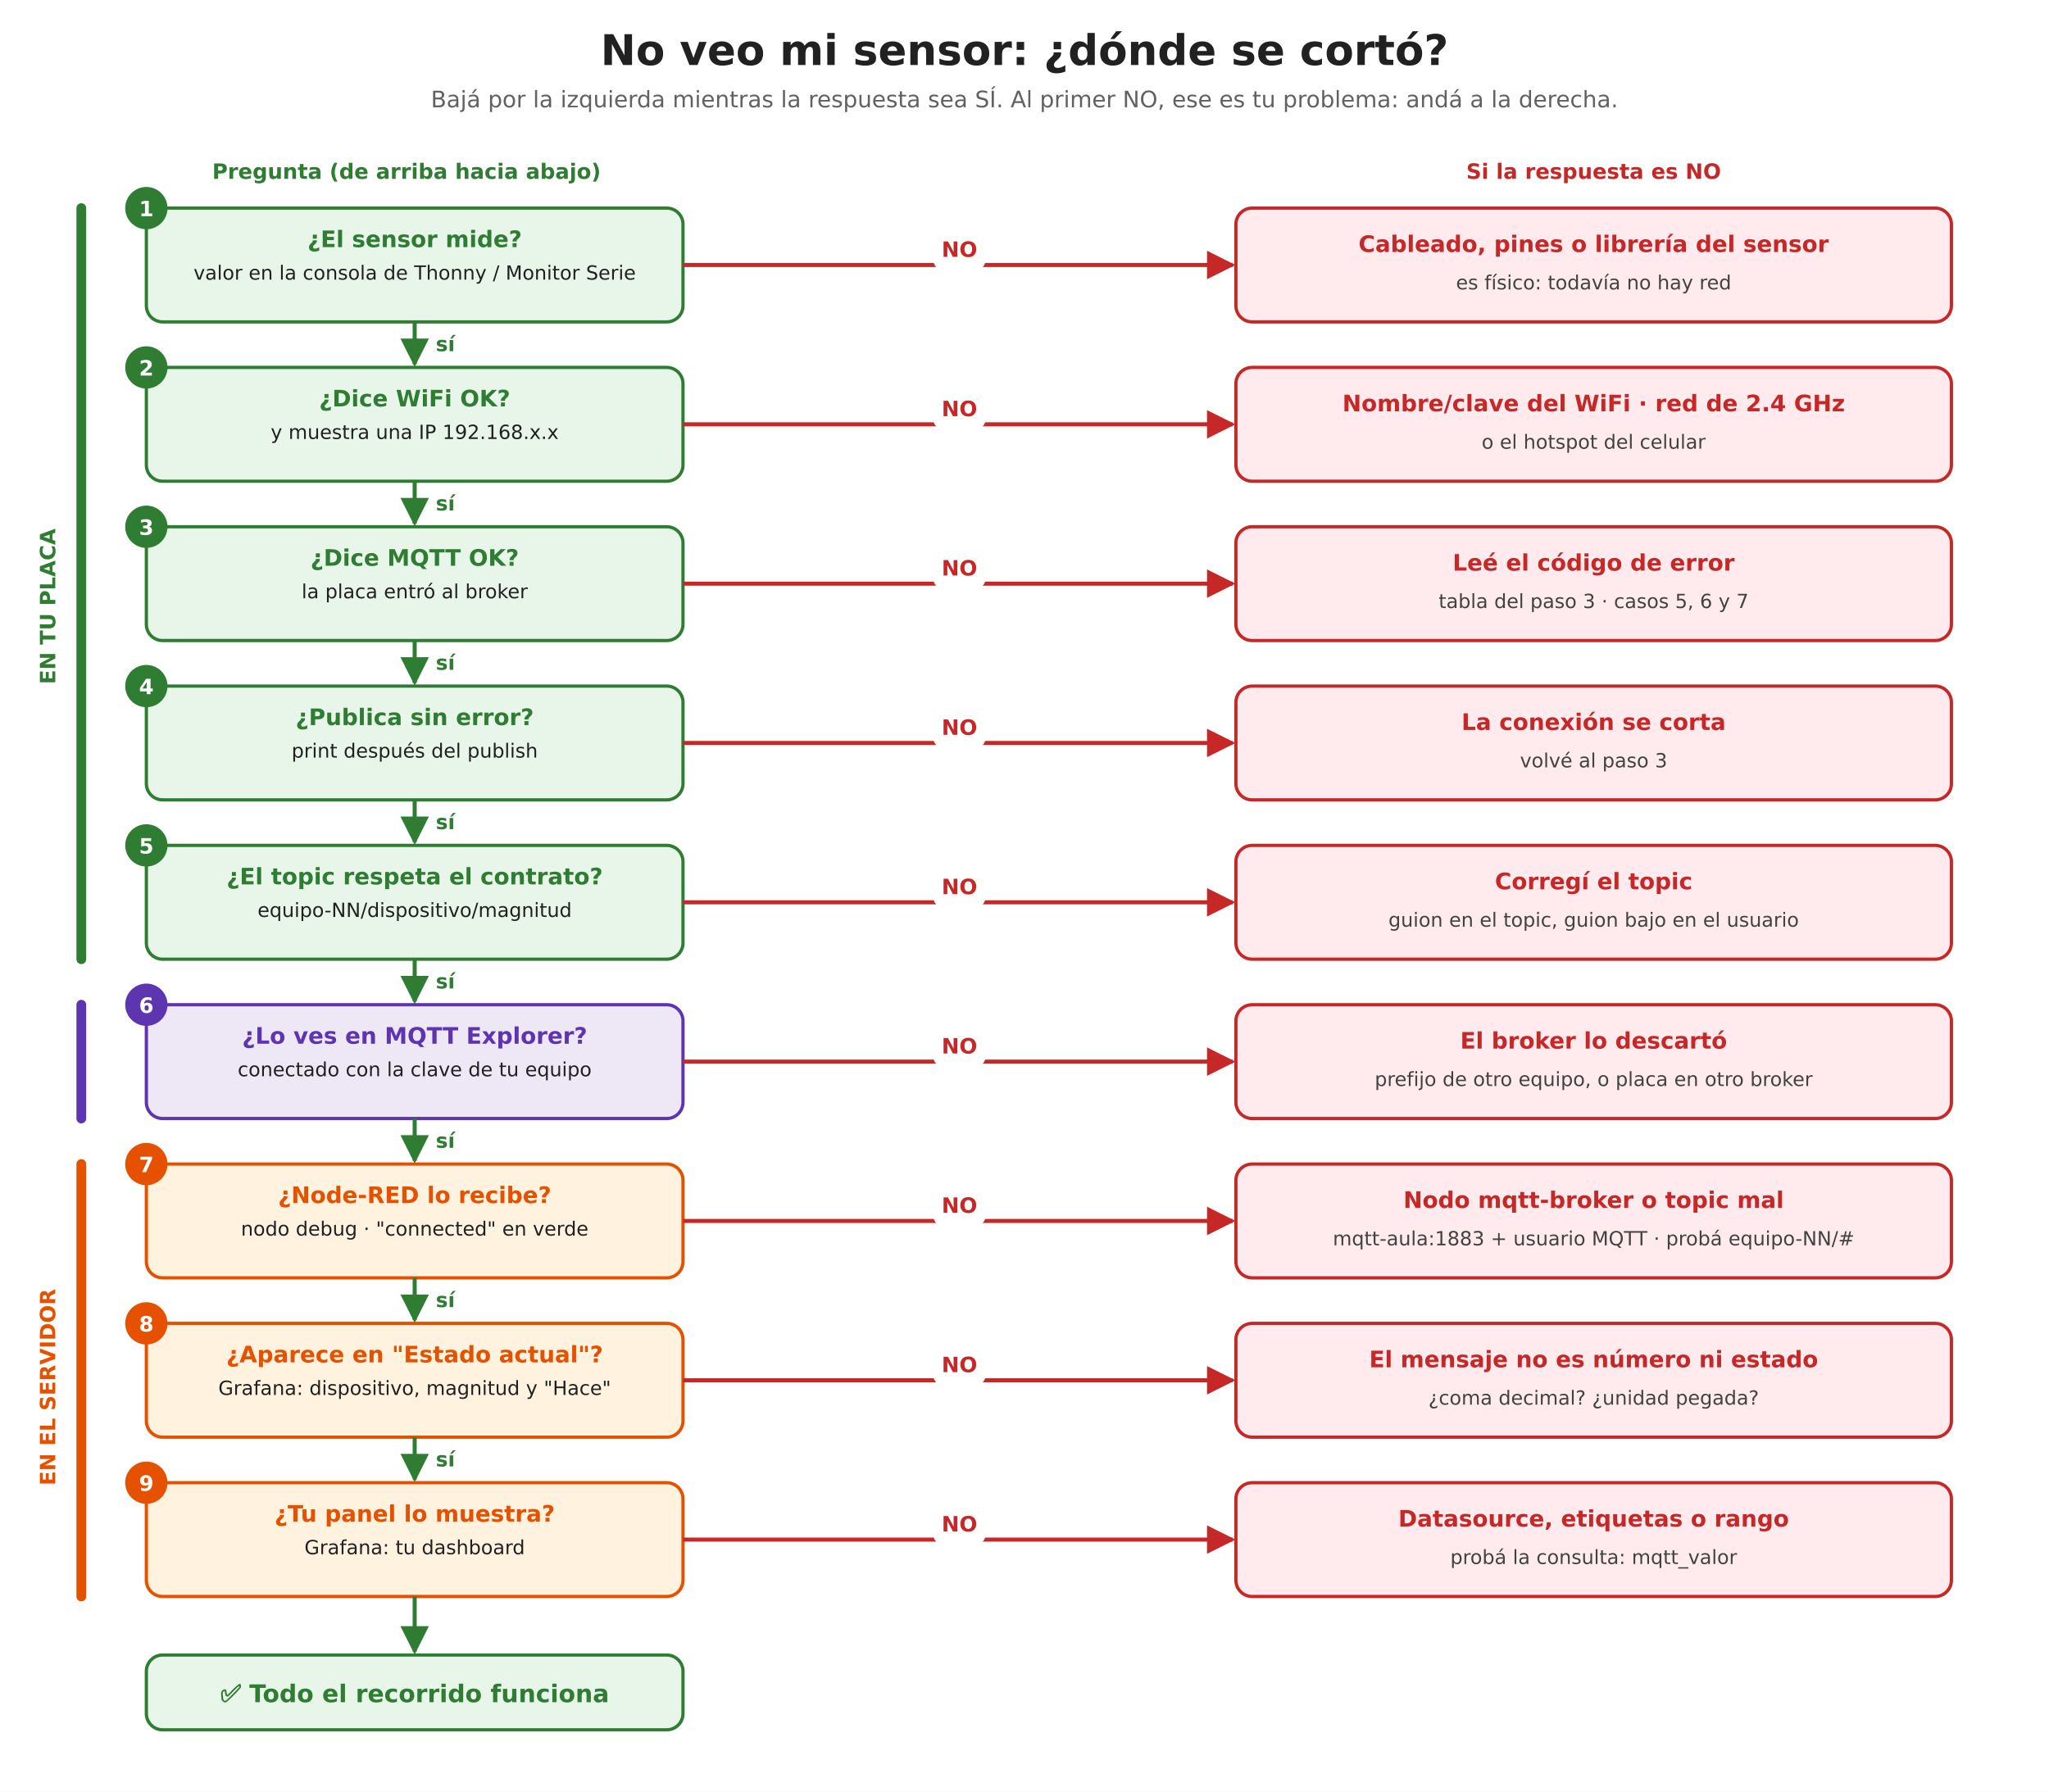
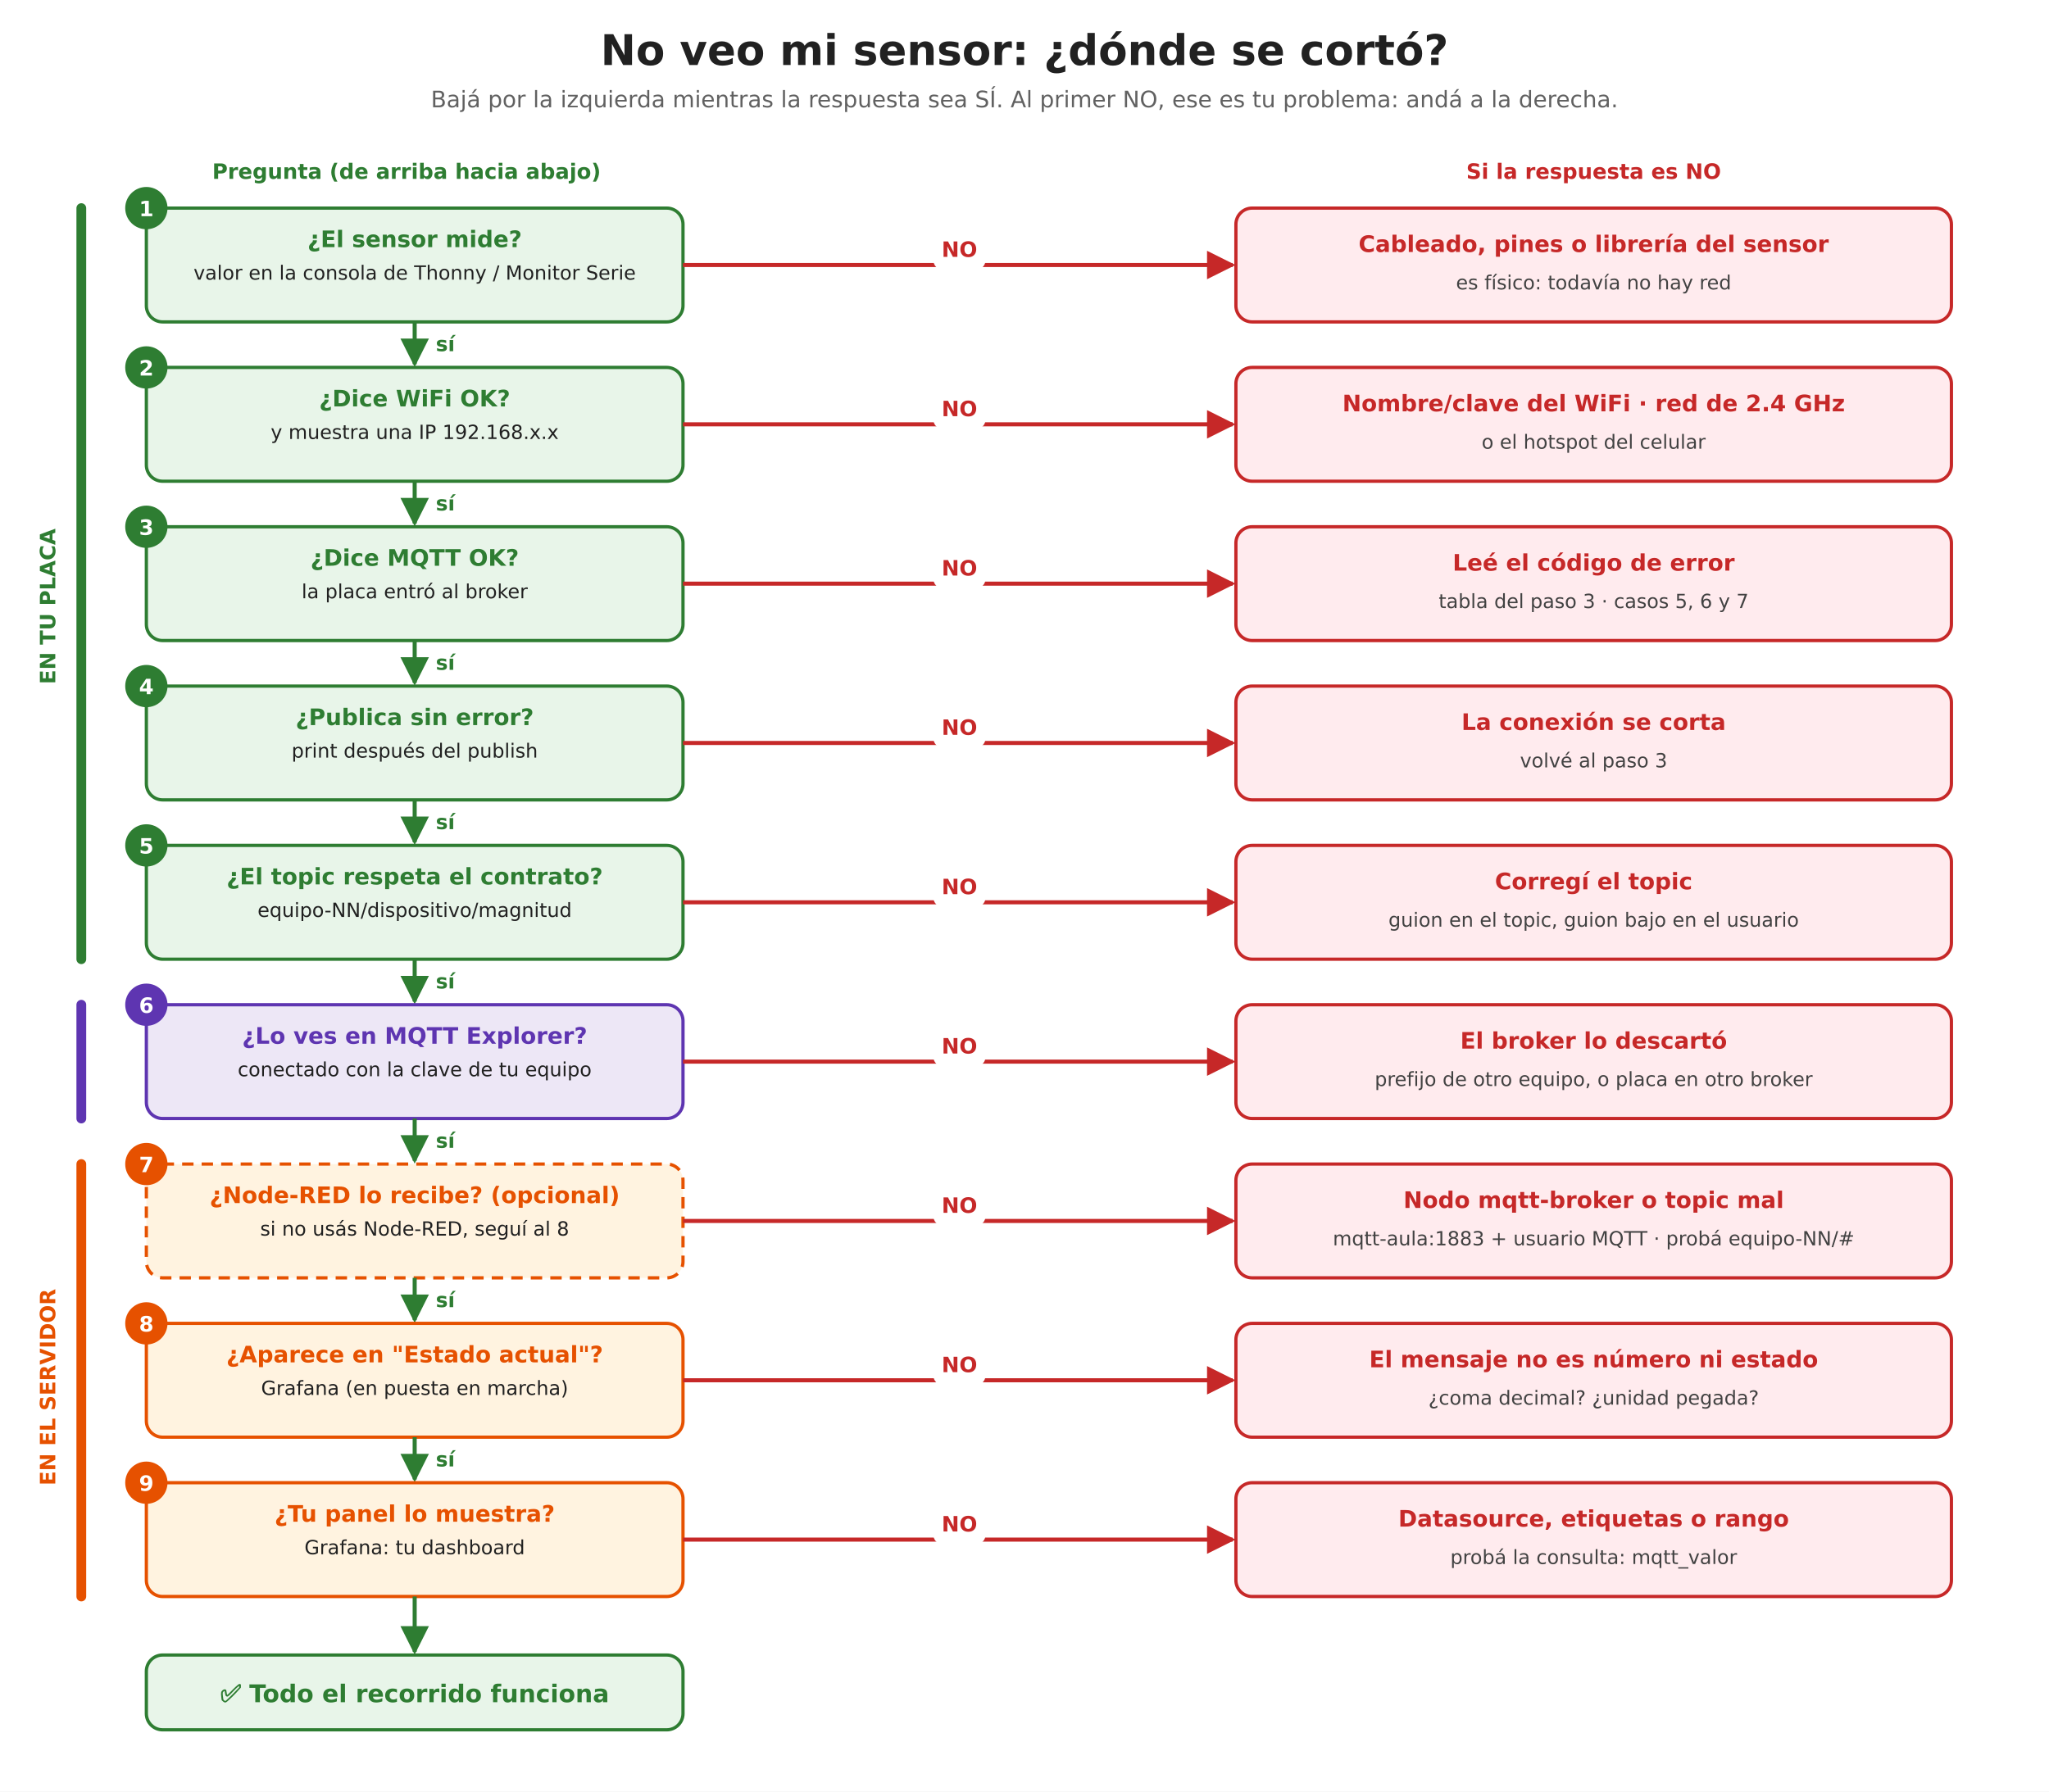
<svg xmlns="http://www.w3.org/2000/svg" viewBox="0 0 1260 1102" width="1260" height="1102" role="img" aria-label="Árbol de diagnóstico: no veo mi sensor">
  <defs>
    <marker id="punta-2e7d32" viewBox="0 0 10 10" refX="9" refY="5" markerWidth="7" markerHeight="7" orient="auto-start-reverse">
      <path d="M0,0 L10,5 L0,10 z" fill="#2e7d32" />
    </marker>
    <marker id="punta-c62828" viewBox="0 0 10 10" refX="9" refY="5" markerWidth="7" markerHeight="7" orient="auto-start-reverse">
      <path d="M0,0 L10,5 L0,10 z" fill="#c62828" />
    </marker>
  </defs>
  <rect width="100%" height="100%" fill="#ffffff" />
  <text x="630" y="40" font-family="DejaVu Sans, Verdana, Arial, sans-serif" font-size="26" font-weight="bold" font-style="normal" fill="#212121" text-anchor="middle">No veo mi sensor: ¿dónde se cortó?</text>
  <text x="630" y="66" font-family="DejaVu Sans, Verdana, Arial, sans-serif" font-size="14" font-weight="normal" font-style="normal" fill="#616161" text-anchor="middle">Bajá por la izquierda mientras la respuesta sea SÍ. Al primer NO, ese es tu problema: andá a la derecha.</text>
  <text x="250" y="110" font-family="DejaVu Sans, Verdana, Arial, sans-serif" font-size="13" font-weight="bold" font-style="normal" fill="#2e7d32" text-anchor="middle">Pregunta (de arriba hacia abajo)</text>
  <text x="980" y="110" font-family="DejaVu Sans, Verdana, Arial, sans-serif" font-size="13" font-weight="bold" font-style="normal" fill="#c62828" text-anchor="middle">Si la respuesta es NO</text>
  <rect x="90" y="128" width="330" height="70" rx="10" fill="#e8f5e9" stroke="#2e7d32" stroke-width="2" />
  <text x="255.0" y="152" font-family="DejaVu Sans, Verdana, Arial, sans-serif" font-size="14" font-weight="bold" font-style="normal" fill="#2e7d32" text-anchor="middle">¿El sensor mide?</text>
  <text x="255.0" y="172" font-family="DejaVu Sans, Verdana, Arial, sans-serif" font-size="12" font-weight="normal" font-style="normal" fill="#212121" text-anchor="middle">valor en la consola de Thonny / Monitor Serie</text>
  <circle cx="90" cy="128" r="13" fill="#2e7d32" />
-   <text x="90" y="133" font-family="DejaVu Sans, Verdana, Arial, sans-serif" font-size="13" font-weight="bold" font-style="normal" fill="#ffffff" text-anchor="middle">1</text>
+   <text data-num="1" x="90" y="133" font-family="DejaVu Sans, Verdana, Arial, sans-serif" font-size="13" font-weight="bold" fill="#ffffff" text-anchor="middle">1</text>
  <rect x="760" y="128" width="440" height="70" rx="10" fill="#ffebee" stroke="#c62828" stroke-width="2" />
  <text x="980" y="155" font-family="DejaVu Sans, Verdana, Arial, sans-serif" font-size="14" font-weight="bold" font-style="normal" fill="#c62828" text-anchor="middle">Cableado, pines o librería del sensor</text>
  <text x="980" y="178" font-family="DejaVu Sans, Verdana, Arial, sans-serif" font-size="12" font-weight="normal" font-style="normal" fill="#424242" text-anchor="middle">es físico: todavía no hay red</text>
  <line x1="420" y1="163" x2="758" y2="163" stroke="#c62828" stroke-width="2.5" marker-end="url(#punta-c62828)" />
-   <rect x="573.94" y="141" width="32.12" height="25" rx="6" fill="#ffffff" />
+   <rect data-fondo="1" x="573.94" y="141" width="32.12" height="25" rx="6" fill="#ffffff" />
  <text x="590" y="158" font-family="DejaVu Sans, Verdana, Arial, sans-serif" font-size="13" font-weight="bold" font-style="normal" fill="#c62828" text-anchor="middle">NO</text>
  <line x1="255" y1="198" x2="255" y2="224" stroke="#2e7d32" stroke-width="2.5" marker-end="url(#punta-2e7d32)" />
  <text x="268" y="216" font-family="DejaVu Sans, Verdana, Arial, sans-serif" font-size="12.5" font-weight="bold" font-style="normal" fill="#2e7d32" text-anchor="start">sí</text>
  <rect x="90" y="226" width="330" height="70" rx="10" fill="#e8f5e9" stroke="#2e7d32" stroke-width="2" />
  <text x="255.0" y="250" font-family="DejaVu Sans, Verdana, Arial, sans-serif" font-size="14" font-weight="bold" font-style="normal" fill="#2e7d32" text-anchor="middle">¿Dice WiFi OK?</text>
  <text x="255.0" y="270" font-family="DejaVu Sans, Verdana, Arial, sans-serif" font-size="12" font-weight="normal" font-style="normal" fill="#212121" text-anchor="middle">y muestra una IP 192.168.x.x</text>
  <circle cx="90" cy="226" r="13" fill="#2e7d32" />
-   <text x="90" y="231" font-family="DejaVu Sans, Verdana, Arial, sans-serif" font-size="13" font-weight="bold" font-style="normal" fill="#ffffff" text-anchor="middle">2</text>
+   <text data-num="1" x="90" y="231" font-family="DejaVu Sans, Verdana, Arial, sans-serif" font-size="13" font-weight="bold" fill="#ffffff" text-anchor="middle">2</text>
  <rect x="760" y="226" width="440" height="70" rx="10" fill="#ffebee" stroke="#c62828" stroke-width="2" />
  <text x="980" y="253" font-family="DejaVu Sans, Verdana, Arial, sans-serif" font-size="14" font-weight="bold" font-style="normal" fill="#c62828" text-anchor="middle">Nombre/clave del WiFi · red de 2.4 GHz</text>
  <text x="980" y="276" font-family="DejaVu Sans, Verdana, Arial, sans-serif" font-size="12" font-weight="normal" font-style="normal" fill="#424242" text-anchor="middle">o el hotspot del celular</text>
  <line x1="420" y1="261" x2="758" y2="261" stroke="#c62828" stroke-width="2.5" marker-end="url(#punta-c62828)" />
-   <rect x="573.94" y="239" width="32.12" height="25" rx="6" fill="#ffffff" />
+   <rect data-fondo="1" x="573.94" y="239" width="32.12" height="25" rx="6" fill="#ffffff" />
  <text x="590" y="256" font-family="DejaVu Sans, Verdana, Arial, sans-serif" font-size="13" font-weight="bold" font-style="normal" fill="#c62828" text-anchor="middle">NO</text>
  <line x1="255" y1="296" x2="255" y2="322" stroke="#2e7d32" stroke-width="2.5" marker-end="url(#punta-2e7d32)" />
  <text x="268" y="314" font-family="DejaVu Sans, Verdana, Arial, sans-serif" font-size="12.5" font-weight="bold" font-style="normal" fill="#2e7d32" text-anchor="start">sí</text>
  <rect x="90" y="324" width="330" height="70" rx="10" fill="#e8f5e9" stroke="#2e7d32" stroke-width="2" />
  <text x="255.0" y="348" font-family="DejaVu Sans, Verdana, Arial, sans-serif" font-size="14" font-weight="bold" font-style="normal" fill="#2e7d32" text-anchor="middle">¿Dice MQTT OK?</text>
  <text x="255.0" y="368" font-family="DejaVu Sans, Verdana, Arial, sans-serif" font-size="12" font-weight="normal" font-style="normal" fill="#212121" text-anchor="middle">la placa entró al broker</text>
  <circle cx="90" cy="324" r="13" fill="#2e7d32" />
-   <text x="90" y="329" font-family="DejaVu Sans, Verdana, Arial, sans-serif" font-size="13" font-weight="bold" font-style="normal" fill="#ffffff" text-anchor="middle">3</text>
+   <text data-num="1" x="90" y="329" font-family="DejaVu Sans, Verdana, Arial, sans-serif" font-size="13" font-weight="bold" fill="#ffffff" text-anchor="middle">3</text>
  <rect x="760" y="324" width="440" height="70" rx="10" fill="#ffebee" stroke="#c62828" stroke-width="2" />
  <text x="980" y="351" font-family="DejaVu Sans, Verdana, Arial, sans-serif" font-size="14" font-weight="bold" font-style="normal" fill="#c62828" text-anchor="middle">Leé el código de error</text>
  <text x="980" y="374" font-family="DejaVu Sans, Verdana, Arial, sans-serif" font-size="12" font-weight="normal" font-style="normal" fill="#424242" text-anchor="middle">tabla del paso 3 · casos 5, 6 y 7</text>
  <line x1="420" y1="359" x2="758" y2="359" stroke="#c62828" stroke-width="2.5" marker-end="url(#punta-c62828)" />
-   <rect x="573.94" y="337" width="32.12" height="25" rx="6" fill="#ffffff" />
+   <rect data-fondo="1" x="573.94" y="337" width="32.12" height="25" rx="6" fill="#ffffff" />
  <text x="590" y="354" font-family="DejaVu Sans, Verdana, Arial, sans-serif" font-size="13" font-weight="bold" font-style="normal" fill="#c62828" text-anchor="middle">NO</text>
  <line x1="255" y1="394" x2="255" y2="420" stroke="#2e7d32" stroke-width="2.5" marker-end="url(#punta-2e7d32)" />
  <text x="268" y="412" font-family="DejaVu Sans, Verdana, Arial, sans-serif" font-size="12.5" font-weight="bold" font-style="normal" fill="#2e7d32" text-anchor="start">sí</text>
  <rect x="90" y="422" width="330" height="70" rx="10" fill="#e8f5e9" stroke="#2e7d32" stroke-width="2" />
  <text x="255.0" y="446" font-family="DejaVu Sans, Verdana, Arial, sans-serif" font-size="14" font-weight="bold" font-style="normal" fill="#2e7d32" text-anchor="middle">¿Publica sin error?</text>
  <text x="255.0" y="466" font-family="DejaVu Sans, Verdana, Arial, sans-serif" font-size="12" font-weight="normal" font-style="normal" fill="#212121" text-anchor="middle">print después del publish</text>
  <circle cx="90" cy="422" r="13" fill="#2e7d32" />
-   <text x="90" y="427" font-family="DejaVu Sans, Verdana, Arial, sans-serif" font-size="13" font-weight="bold" font-style="normal" fill="#ffffff" text-anchor="middle">4</text>
+   <text data-num="1" x="90" y="427" font-family="DejaVu Sans, Verdana, Arial, sans-serif" font-size="13" font-weight="bold" fill="#ffffff" text-anchor="middle">4</text>
  <rect x="760" y="422" width="440" height="70" rx="10" fill="#ffebee" stroke="#c62828" stroke-width="2" />
  <text x="980" y="449" font-family="DejaVu Sans, Verdana, Arial, sans-serif" font-size="14" font-weight="bold" font-style="normal" fill="#c62828" text-anchor="middle">La conexión se corta</text>
  <text x="980" y="472" font-family="DejaVu Sans, Verdana, Arial, sans-serif" font-size="12" font-weight="normal" font-style="normal" fill="#424242" text-anchor="middle">volvé al paso 3</text>
  <line x1="420" y1="457" x2="758" y2="457" stroke="#c62828" stroke-width="2.5" marker-end="url(#punta-c62828)" />
-   <rect x="573.94" y="435" width="32.12" height="25" rx="6" fill="#ffffff" />
+   <rect data-fondo="1" x="573.94" y="435" width="32.12" height="25" rx="6" fill="#ffffff" />
  <text x="590" y="452" font-family="DejaVu Sans, Verdana, Arial, sans-serif" font-size="13" font-weight="bold" font-style="normal" fill="#c62828" text-anchor="middle">NO</text>
  <line x1="255" y1="492" x2="255" y2="518" stroke="#2e7d32" stroke-width="2.5" marker-end="url(#punta-2e7d32)" />
  <text x="268" y="510" font-family="DejaVu Sans, Verdana, Arial, sans-serif" font-size="12.5" font-weight="bold" font-style="normal" fill="#2e7d32" text-anchor="start">sí</text>
  <rect x="90" y="520" width="330" height="70" rx="10" fill="#e8f5e9" stroke="#2e7d32" stroke-width="2" />
  <text x="255.0" y="544" font-family="DejaVu Sans, Verdana, Arial, sans-serif" font-size="14" font-weight="bold" font-style="normal" fill="#2e7d32" text-anchor="middle">¿El topic respeta el contrato?</text>
  <text x="255.0" y="564" font-family="DejaVu Sans, Verdana, Arial, sans-serif" font-size="12" font-weight="normal" font-style="normal" fill="#212121" text-anchor="middle">equipo-NN/dispositivo/magnitud</text>
  <circle cx="90" cy="520" r="13" fill="#2e7d32" />
-   <text x="90" y="525" font-family="DejaVu Sans, Verdana, Arial, sans-serif" font-size="13" font-weight="bold" font-style="normal" fill="#ffffff" text-anchor="middle">5</text>
+   <text data-num="1" x="90" y="525" font-family="DejaVu Sans, Verdana, Arial, sans-serif" font-size="13" font-weight="bold" fill="#ffffff" text-anchor="middle">5</text>
  <rect x="760" y="520" width="440" height="70" rx="10" fill="#ffebee" stroke="#c62828" stroke-width="2" />
  <text x="980" y="547" font-family="DejaVu Sans, Verdana, Arial, sans-serif" font-size="14" font-weight="bold" font-style="normal" fill="#c62828" text-anchor="middle">Corregí el topic</text>
  <text x="980" y="570" font-family="DejaVu Sans, Verdana, Arial, sans-serif" font-size="12" font-weight="normal" font-style="normal" fill="#424242" text-anchor="middle">guion en el topic, guion bajo en el usuario</text>
  <line x1="420" y1="555" x2="758" y2="555" stroke="#c62828" stroke-width="2.5" marker-end="url(#punta-c62828)" />
-   <rect x="573.94" y="533" width="32.12" height="25" rx="6" fill="#ffffff" />
+   <rect data-fondo="1" x="573.94" y="533" width="32.12" height="25" rx="6" fill="#ffffff" />
  <text x="590" y="550" font-family="DejaVu Sans, Verdana, Arial, sans-serif" font-size="13" font-weight="bold" font-style="normal" fill="#c62828" text-anchor="middle">NO</text>
  <line x1="255" y1="590" x2="255" y2="616" stroke="#2e7d32" stroke-width="2.5" marker-end="url(#punta-2e7d32)" />
  <text x="268" y="608" font-family="DejaVu Sans, Verdana, Arial, sans-serif" font-size="12.5" font-weight="bold" font-style="normal" fill="#2e7d32" text-anchor="start">sí</text>
  <rect x="90" y="618" width="330" height="70" rx="10" fill="#ede7f6" stroke="#5e35b1" stroke-width="2" />
  <text x="255.0" y="642" font-family="DejaVu Sans, Verdana, Arial, sans-serif" font-size="14" font-weight="bold" font-style="normal" fill="#5e35b1" text-anchor="middle">¿Lo ves en MQTT Explorer?</text>
  <text x="255.0" y="662" font-family="DejaVu Sans, Verdana, Arial, sans-serif" font-size="12" font-weight="normal" font-style="normal" fill="#212121" text-anchor="middle">conectado con la clave de tu equipo</text>
  <circle cx="90" cy="618" r="13" fill="#5e35b1" />
-   <text x="90" y="623" font-family="DejaVu Sans, Verdana, Arial, sans-serif" font-size="13" font-weight="bold" font-style="normal" fill="#ffffff" text-anchor="middle">6</text>
+   <text data-num="1" x="90" y="623" font-family="DejaVu Sans, Verdana, Arial, sans-serif" font-size="13" font-weight="bold" fill="#ffffff" text-anchor="middle">6</text>
  <rect x="760" y="618" width="440" height="70" rx="10" fill="#ffebee" stroke="#c62828" stroke-width="2" />
  <text x="980" y="645" font-family="DejaVu Sans, Verdana, Arial, sans-serif" font-size="14" font-weight="bold" font-style="normal" fill="#c62828" text-anchor="middle">El broker lo descartó</text>
  <text x="980" y="668" font-family="DejaVu Sans, Verdana, Arial, sans-serif" font-size="12" font-weight="normal" font-style="normal" fill="#424242" text-anchor="middle">prefijo de otro equipo, o placa en otro broker</text>
  <line x1="420" y1="653" x2="758" y2="653" stroke="#c62828" stroke-width="2.5" marker-end="url(#punta-c62828)" />
-   <rect x="573.94" y="631" width="32.12" height="25" rx="6" fill="#ffffff" />
+   <rect data-fondo="1" x="573.94" y="631" width="32.12" height="25" rx="6" fill="#ffffff" />
  <text x="590" y="648" font-family="DejaVu Sans, Verdana, Arial, sans-serif" font-size="13" font-weight="bold" font-style="normal" fill="#c62828" text-anchor="middle">NO</text>
  <line x1="255" y1="688" x2="255" y2="714" stroke="#2e7d32" stroke-width="2.5" marker-end="url(#punta-2e7d32)" />
  <text x="268" y="706" font-family="DejaVu Sans, Verdana, Arial, sans-serif" font-size="12.5" font-weight="bold" font-style="normal" fill="#2e7d32" text-anchor="start">sí</text>
-   <rect x="90" y="716" width="330" height="70" rx="10" fill="#fff3e0" stroke="#e65100" stroke-width="2" />
-   <text x="255.0" y="740" font-family="DejaVu Sans, Verdana, Arial, sans-serif" font-size="14" font-weight="bold" font-style="normal" fill="#e65100" text-anchor="middle">¿Node-RED lo recibe?</text>
-   <text x="255.0" y="760" font-family="DejaVu Sans, Verdana, Arial, sans-serif" font-size="12" font-weight="normal" font-style="normal" fill="#212121" text-anchor="middle">nodo debug · "connected" en verde</text>
+   <rect x="90" y="716" width="330" height="70" rx="10" fill="#fff3e0" stroke="#e65100" stroke-width="2" stroke-dasharray="7 5" />
+   <text x="255.0" y="740" font-family="DejaVu Sans, Verdana, Arial, sans-serif" font-size="14" font-weight="bold" font-style="normal" fill="#e65100" text-anchor="middle">¿Node-RED lo recibe? (opcional)</text>
+   <text x="255.0" y="760" font-family="DejaVu Sans, Verdana, Arial, sans-serif" font-size="12" font-weight="normal" font-style="normal" fill="#212121" text-anchor="middle">si no usás Node-RED, seguí al 8</text>
  <circle cx="90" cy="716" r="13" fill="#e65100" />
-   <text x="90" y="721" font-family="DejaVu Sans, Verdana, Arial, sans-serif" font-size="13" font-weight="bold" font-style="normal" fill="#ffffff" text-anchor="middle">7</text>
+   <text data-num="1" x="90" y="721" font-family="DejaVu Sans, Verdana, Arial, sans-serif" font-size="13" font-weight="bold" fill="#ffffff" text-anchor="middle">7</text>
  <rect x="760" y="716" width="440" height="70" rx="10" fill="#ffebee" stroke="#c62828" stroke-width="2" />
  <text x="980" y="743" font-family="DejaVu Sans, Verdana, Arial, sans-serif" font-size="14" font-weight="bold" font-style="normal" fill="#c62828" text-anchor="middle">Nodo mqtt-broker o topic mal</text>
  <text x="980" y="766" font-family="DejaVu Sans, Verdana, Arial, sans-serif" font-size="12" font-weight="normal" font-style="normal" fill="#424242" text-anchor="middle">mqtt-aula:1883 + usuario MQTT · probá equipo-NN/#</text>
  <line x1="420" y1="751" x2="758" y2="751" stroke="#c62828" stroke-width="2.5" marker-end="url(#punta-c62828)" />
-   <rect x="573.94" y="729" width="32.12" height="25" rx="6" fill="#ffffff" />
+   <rect data-fondo="1" x="573.94" y="729" width="32.12" height="25" rx="6" fill="#ffffff" />
  <text x="590" y="746" font-family="DejaVu Sans, Verdana, Arial, sans-serif" font-size="13" font-weight="bold" font-style="normal" fill="#c62828" text-anchor="middle">NO</text>
  <line x1="255" y1="786" x2="255" y2="812" stroke="#2e7d32" stroke-width="2.5" marker-end="url(#punta-2e7d32)" />
  <text x="268" y="804" font-family="DejaVu Sans, Verdana, Arial, sans-serif" font-size="12.5" font-weight="bold" font-style="normal" fill="#2e7d32" text-anchor="start">sí</text>
  <rect x="90" y="814" width="330" height="70" rx="10" fill="#fff3e0" stroke="#e65100" stroke-width="2" />
  <text x="255.0" y="838" font-family="DejaVu Sans, Verdana, Arial, sans-serif" font-size="14" font-weight="bold" font-style="normal" fill="#e65100" text-anchor="middle">¿Aparece en "Estado actual"?</text>
-   <text x="255.0" y="858" font-family="DejaVu Sans, Verdana, Arial, sans-serif" font-size="12" font-weight="normal" font-style="normal" fill="#212121" text-anchor="middle">Grafana: dispositivo, magnitud y "Hace"</text>
+   <text x="255.0" y="858" font-family="DejaVu Sans, Verdana, Arial, sans-serif" font-size="12" font-weight="normal" font-style="normal" fill="#212121" text-anchor="middle">Grafana (en puesta en marcha)</text>
  <circle cx="90" cy="814" r="13" fill="#e65100" />
-   <text x="90" y="819" font-family="DejaVu Sans, Verdana, Arial, sans-serif" font-size="13" font-weight="bold" font-style="normal" fill="#ffffff" text-anchor="middle">8</text>
+   <text data-num="1" x="90" y="819" font-family="DejaVu Sans, Verdana, Arial, sans-serif" font-size="13" font-weight="bold" fill="#ffffff" text-anchor="middle">8</text>
  <rect x="760" y="814" width="440" height="70" rx="10" fill="#ffebee" stroke="#c62828" stroke-width="2" />
  <text x="980" y="841" font-family="DejaVu Sans, Verdana, Arial, sans-serif" font-size="14" font-weight="bold" font-style="normal" fill="#c62828" text-anchor="middle">El mensaje no es número ni estado</text>
  <text x="980" y="864" font-family="DejaVu Sans, Verdana, Arial, sans-serif" font-size="12" font-weight="normal" font-style="normal" fill="#424242" text-anchor="middle">¿coma decimal? ¿unidad pegada?</text>
  <line x1="420" y1="849" x2="758" y2="849" stroke="#c62828" stroke-width="2.5" marker-end="url(#punta-c62828)" />
-   <rect x="573.94" y="827" width="32.12" height="25" rx="6" fill="#ffffff" />
+   <rect data-fondo="1" x="573.94" y="827" width="32.12" height="25" rx="6" fill="#ffffff" />
  <text x="590" y="844" font-family="DejaVu Sans, Verdana, Arial, sans-serif" font-size="13" font-weight="bold" font-style="normal" fill="#c62828" text-anchor="middle">NO</text>
  <line x1="255" y1="884" x2="255" y2="910" stroke="#2e7d32" stroke-width="2.5" marker-end="url(#punta-2e7d32)" />
  <text x="268" y="902" font-family="DejaVu Sans, Verdana, Arial, sans-serif" font-size="12.5" font-weight="bold" font-style="normal" fill="#2e7d32" text-anchor="start">sí</text>
  <rect x="90" y="912" width="330" height="70" rx="10" fill="#fff3e0" stroke="#e65100" stroke-width="2" />
  <text x="255.0" y="936" font-family="DejaVu Sans, Verdana, Arial, sans-serif" font-size="14" font-weight="bold" font-style="normal" fill="#e65100" text-anchor="middle">¿Tu panel lo muestra?</text>
  <text x="255.0" y="956" font-family="DejaVu Sans, Verdana, Arial, sans-serif" font-size="12" font-weight="normal" font-style="normal" fill="#212121" text-anchor="middle">Grafana: tu dashboard</text>
  <circle cx="90" cy="912" r="13" fill="#e65100" />
-   <text x="90" y="917" font-family="DejaVu Sans, Verdana, Arial, sans-serif" font-size="13" font-weight="bold" font-style="normal" fill="#ffffff" text-anchor="middle">9</text>
+   <text data-num="1" x="90" y="917" font-family="DejaVu Sans, Verdana, Arial, sans-serif" font-size="13" font-weight="bold" fill="#ffffff" text-anchor="middle">9</text>
  <rect x="760" y="912" width="440" height="70" rx="10" fill="#ffebee" stroke="#c62828" stroke-width="2" />
  <text x="980" y="939" font-family="DejaVu Sans, Verdana, Arial, sans-serif" font-size="14" font-weight="bold" font-style="normal" fill="#c62828" text-anchor="middle">Datasource, etiquetas o rango</text>
  <text x="980" y="962" font-family="DejaVu Sans, Verdana, Arial, sans-serif" font-size="12" font-weight="normal" font-style="normal" fill="#424242" text-anchor="middle">probá la consulta: mqtt_valor</text>
  <line x1="420" y1="947" x2="758" y2="947" stroke="#c62828" stroke-width="2.5" marker-end="url(#punta-c62828)" />
-   <rect x="573.94" y="925" width="32.12" height="25" rx="6" fill="#ffffff" />
+   <rect data-fondo="1" x="573.94" y="925" width="32.12" height="25" rx="6" fill="#ffffff" />
  <text x="590" y="942" font-family="DejaVu Sans, Verdana, Arial, sans-serif" font-size="13" font-weight="bold" font-style="normal" fill="#c62828" text-anchor="middle">NO</text>
  <line x1="255" y1="982" x2="255" y2="1016" stroke="#2e7d32" stroke-width="2.5" marker-end="url(#punta-2e7d32)" />
  <rect x="90" y="1018" width="330" height="46" rx="10" fill="#e8f5e9" stroke="#2e7d32" stroke-width="2" />
  <text x="255" y="1047" font-family="DejaVu Sans, Verdana, Arial, sans-serif" font-size="15" font-weight="bold" font-style="normal" fill="#2e7d32" text-anchor="middle">✅ Todo el recorrido funciona</text>
  <line x1="50" y1="128" x2="50" y2="590" stroke="#2e7d32" stroke-width="6" stroke-linecap="round" />
  <line x1="50" y1="618" x2="50" y2="688" stroke="#5e35b1" stroke-width="6" stroke-linecap="round" />
  <line x1="50" y1="716" x2="50" y2="982" stroke="#e65100" stroke-width="6" stroke-linecap="round" />
  <text x="34" y="373.0" font-family="DejaVu Sans, Verdana, Arial, sans-serif" font-size="13" font-weight="bold" fill="#2e7d32" text-anchor="middle" transform="rotate(-90 34 373.0)">EN TU PLACA</text>
  <text x="34" y="853.2" font-family="DejaVu Sans, Verdana, Arial, sans-serif" font-size="13" font-weight="bold" fill="#e65100" text-anchor="middle" transform="rotate(-90 34 853.2)">EN EL SERVIDOR</text>
</svg>
